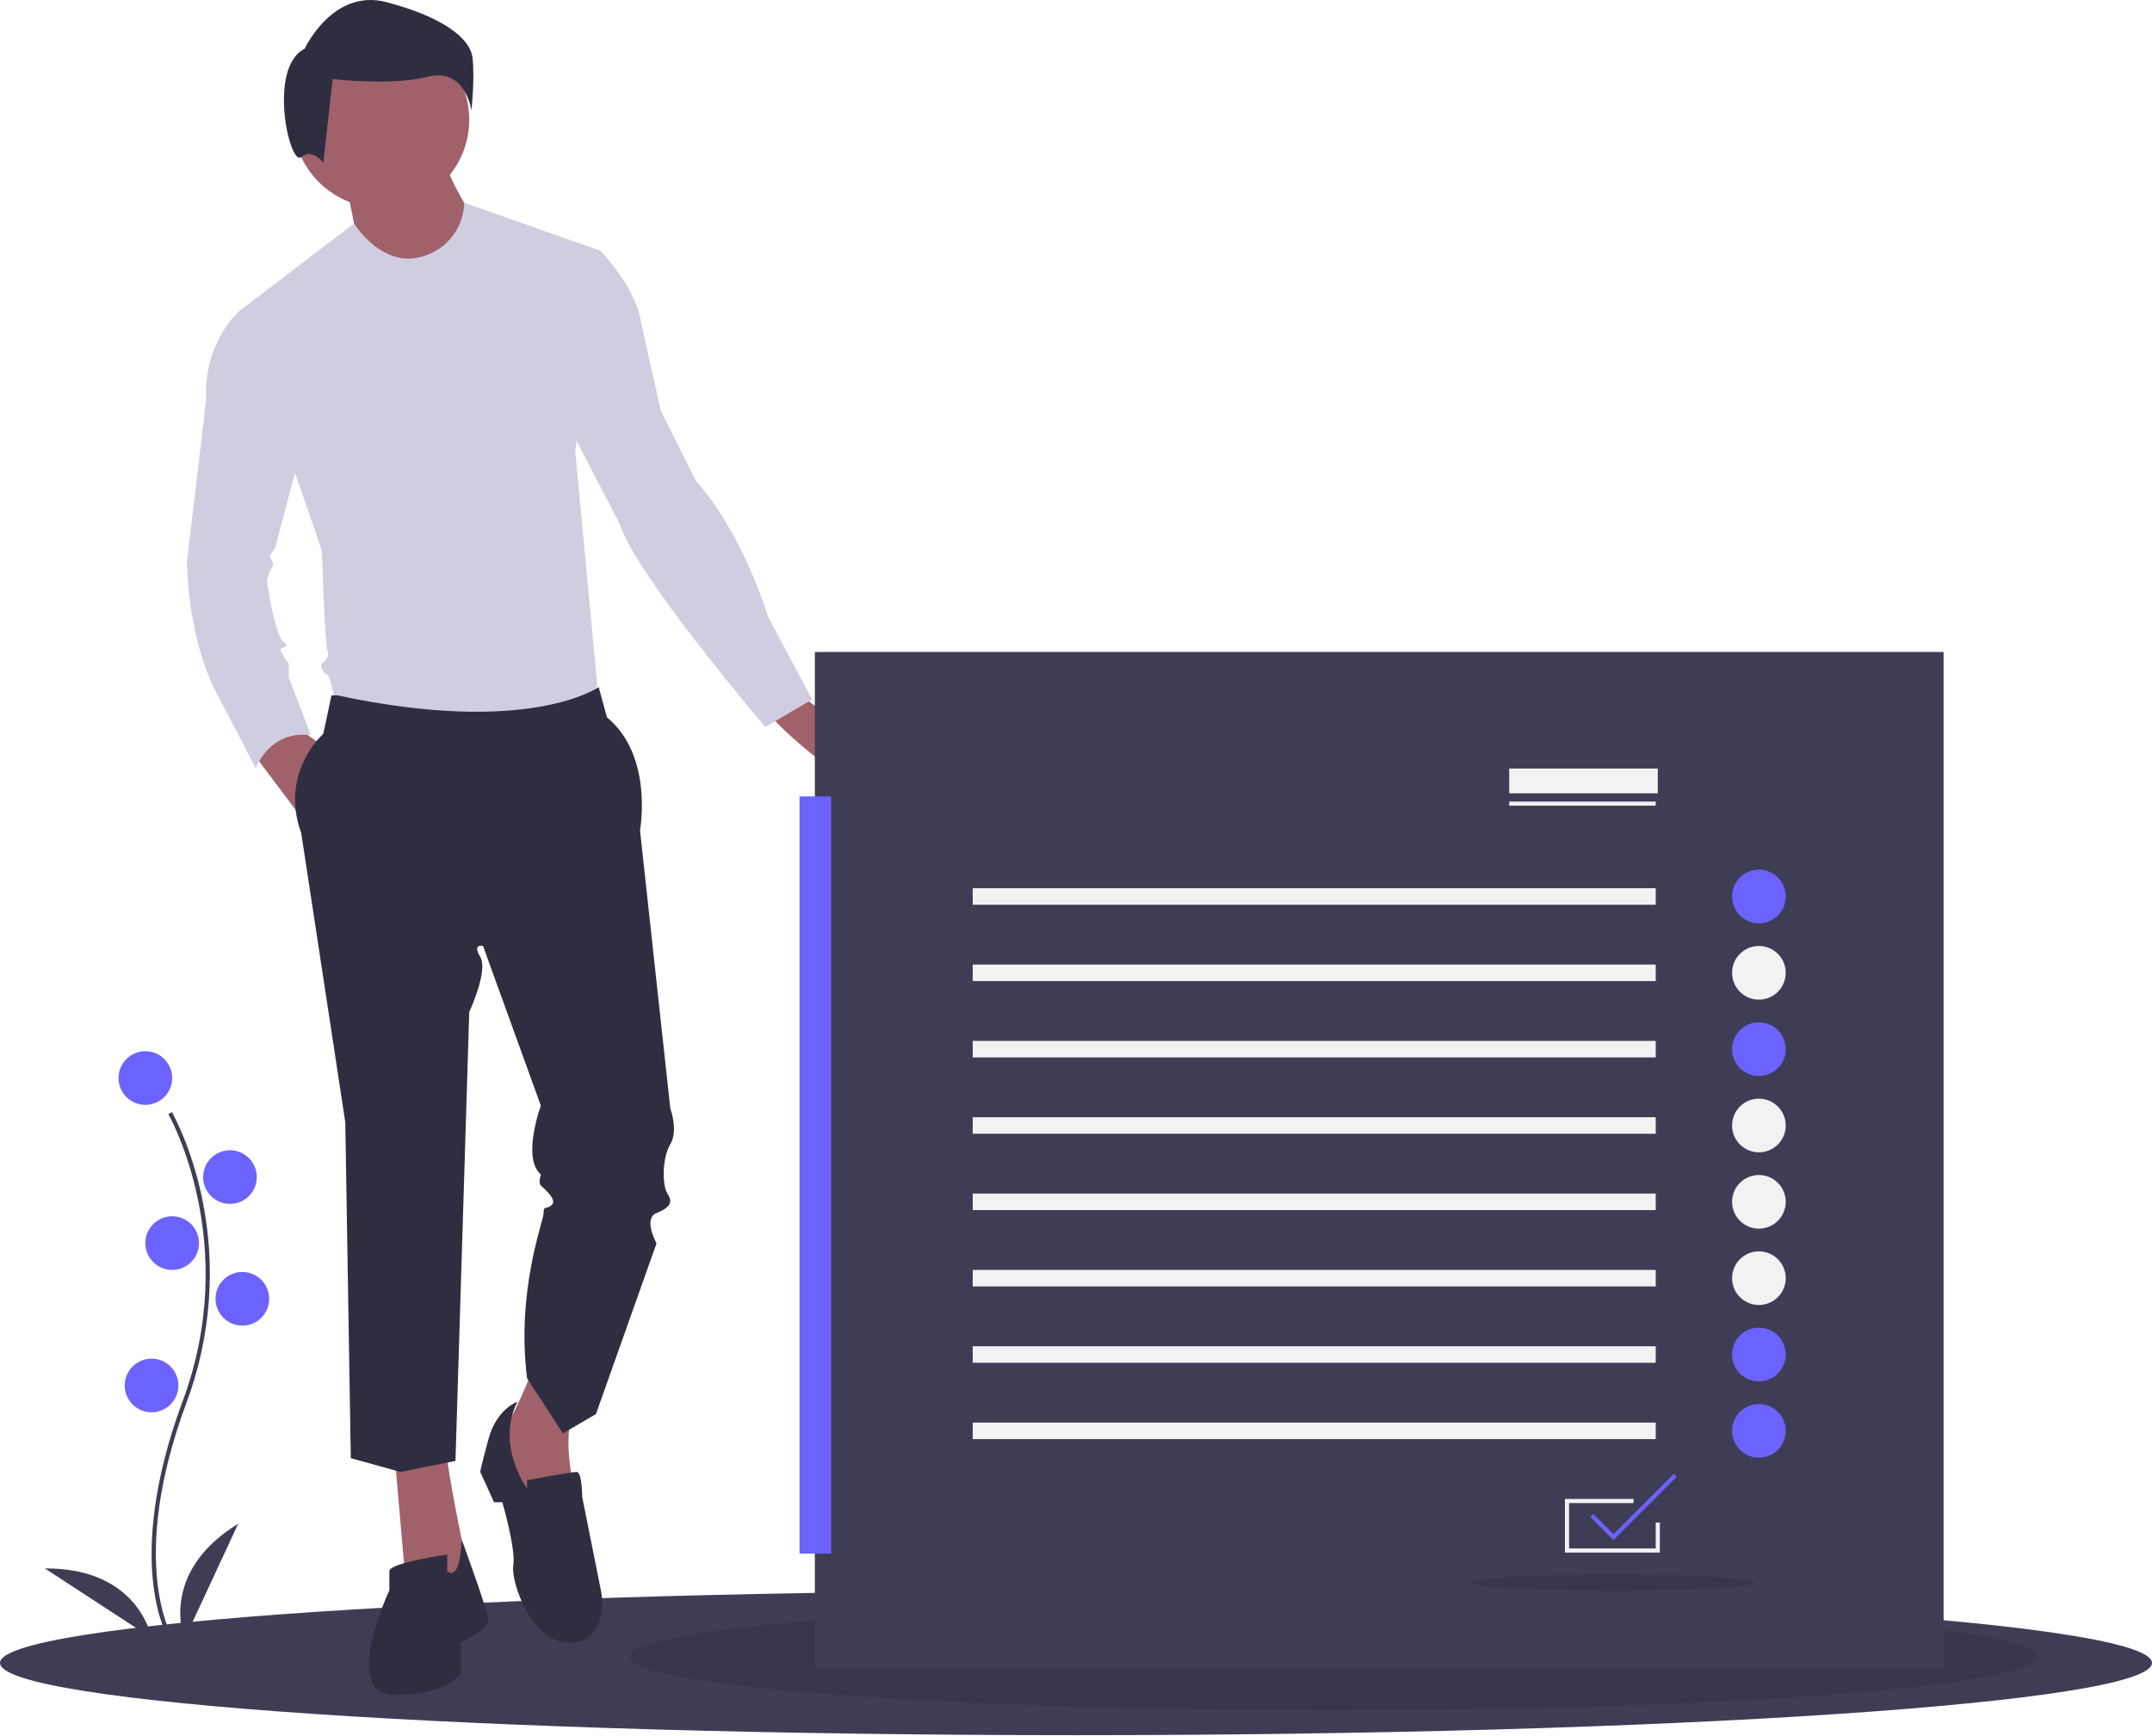
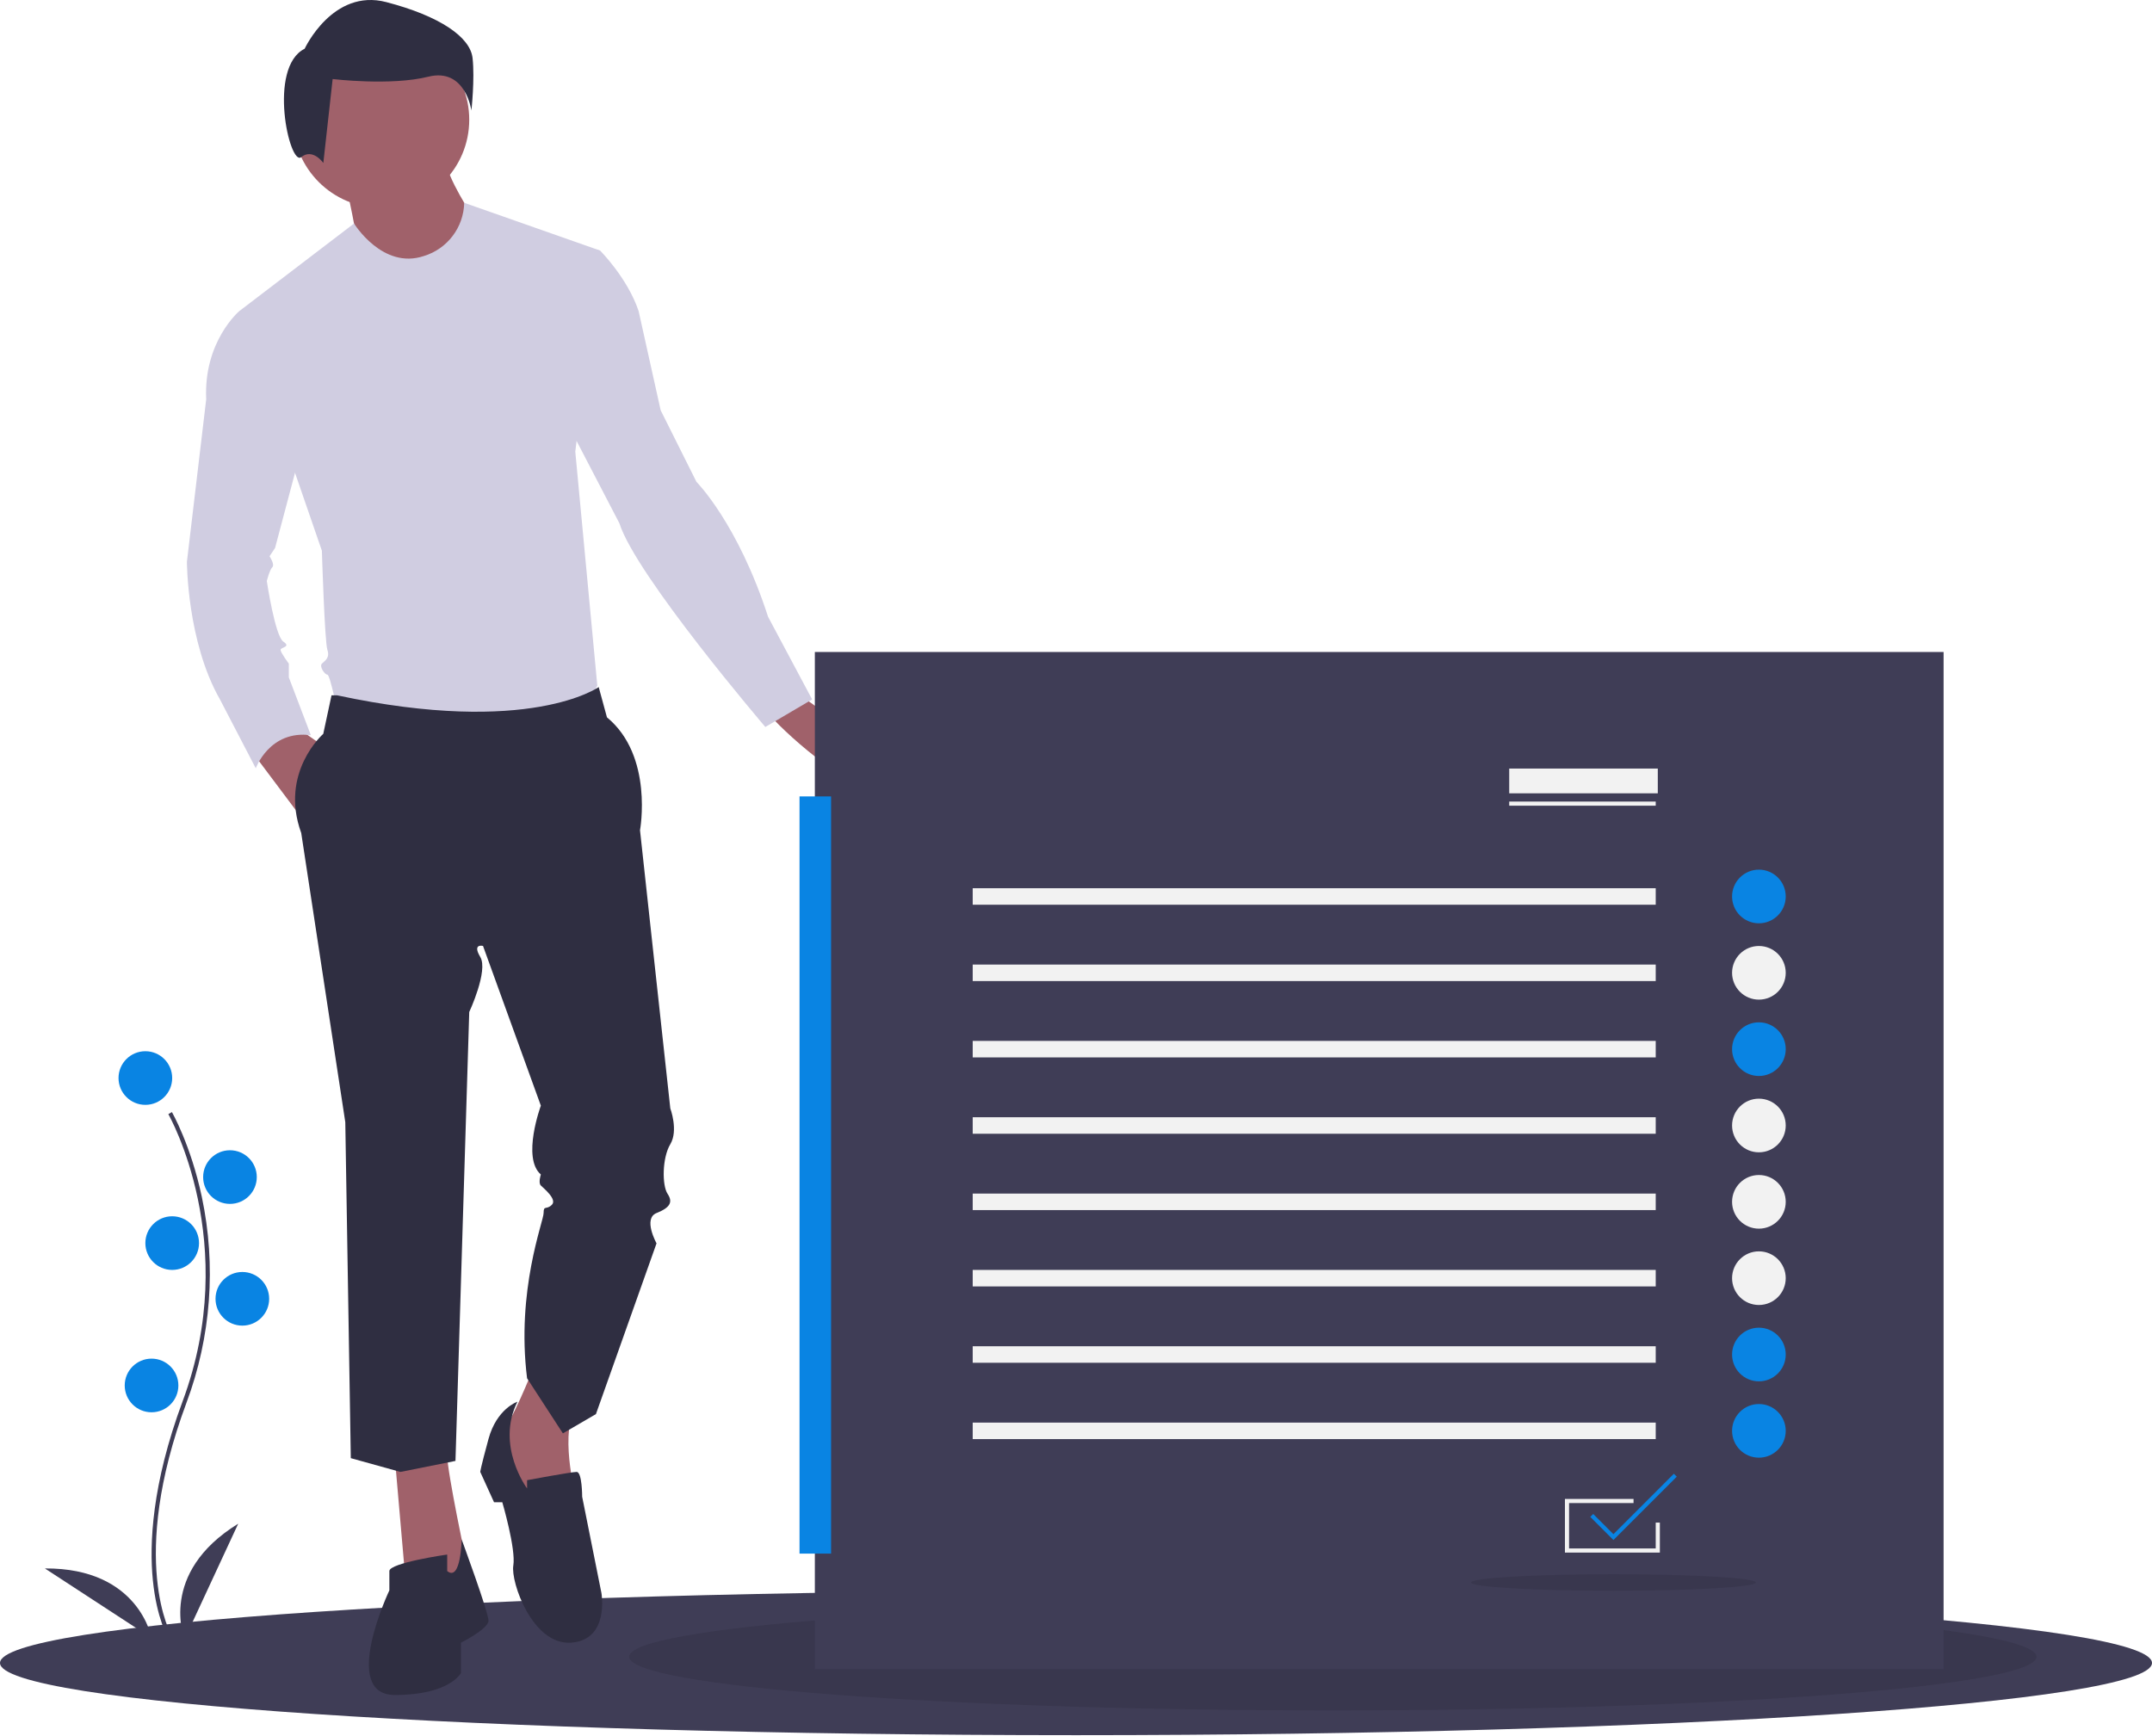
<svg xmlns="http://www.w3.org/2000/svg" id="b90bc34a-8998-4c8b-8538-dc1cb46cfa6d" data-name="Layer 1" width="1042.884" height="841" viewBox="0 0 1042.884 841">
  <ellipse cx="521.442" cy="806" rx="521.442" ry="35" fill="#3f3d56" />
  <ellipse cx="645.884" cy="803" rx="341" ry="26" opacity="0.1" />
  <path d="M269.917,736.233l5.339,61.4,24.026,5.339,5.339-16.017s-9.343-44.048-9.343-52.056Z" transform="translate(-78.55793 -29.5)" fill="#a0616a" />
  <path d="M336.656,693.52s-10.678,26.696-14.683,29.365,12.013,37.374,12.013,37.374l24.026-4.004s-8.009-28.03-1.335-44.048Z" transform="translate(-78.55793 -29.5)" fill="#a0616a" />
  <path d="M329.315,708.87s-10.011,3.337-14.015,18.02-4.004,16.017-4.004,16.017l6.674,14.683h4.004s6.674,22.691,5.339,30.7,9.343,38.709,28.03,37.374,14.683-24.026,14.683-24.026l-9.343-46.717s0-12.013-2.67-12.013-24.026,4.004-24.026,4.004v4.004S318.637,730.227,329.315,708.87Z" transform="translate(-78.55793 -29.5)" fill="#2f2e41" />
  <path d="M295.278,790.959v-8.009s-28.03,4.004-28.03,8.009v9.343s-24.026,50.722,2.67,50.722,32.035-10.678,32.035-10.678V825.664s13.348-6.674,13.348-10.678-13.025-39.377-13.025-39.377S301.952,796.298,295.278,790.959Z" transform="translate(-78.55793 -29.5)" fill="#2f2e41" />
  <circle cx="184.686" cy="58.03" r="42.713" fill="#a0616a" />
  <path d="M246.559,120.232s5.339,25.361,5.339,28.03,25.361,14.683,25.361,14.683l22.691-4.004,8.009-24.026s-13.348-20.022-13.348-28.03Z" transform="translate(-78.55793 -29.5)" fill="#a0616a" />
  <path d="M250.132,137.829s13.779,22.447,33.8,15.773a27.612,27.612,0,0,0,19.586-25.812l65.84,23.142-12.013,97.439,10.678,113.456L360.015,376.51H242.554s-4.004-20.022-5.339-20.022-4.004-4.004-2.67-5.339,4.004-2.67,2.67-6.674-2.67-48.052-2.67-48.052L194.502,180.298Z" transform="translate(-78.55793 -29.5)" fill="#d0cde1" />
  <path d="M199.174,391.86l24.026,32.035s4.004-33.37,9.343-34.704l-13.348-9.343Z" transform="translate(-78.55793 -29.5)" fill="#a0616a" />
  <path d="M466.13,366.499s36.039,22.691,32.035,37.374-45.383-25.361-45.383-26.696S466.13,366.499,466.13,366.499Z" transform="translate(-78.55793 -29.5)" fill="#a0616a" />
  <path d="M241.887,366.499h-2.67l-4.004,18.687s-21.356,18.687-10.678,48.052l21.356,140.152,2.67,162.843,24.026,6.674,26.696-5.339,6.674-217.569s9.343-20.022,5.339-26.696,1.335-5.339,1.335-5.339l28.03,77.417s-9.343,25.361,0,33.37c0,0-1.335,4.004,0,5.339s8.009,6.674,5.339,9.343-4.004,0-4.004,4.004-13.348,37.374-8.009,80.087l17.352,26.696,16.017-9.343,29.365-82.756s-6.674-12.013,0-14.683,8.009-5.339,5.339-9.343-2.67-17.352,1.335-24.026,0-17.352,0-17.352L388.713,431.904s6.674-36.039-16.017-54.726L368.691,362.495S335.322,386.521,241.887,366.499Z" transform="translate(-78.55793 -29.5)" fill="#2f2e41" />
  <path d="M226.203,53.118s13.561-29.383,39.554-22.602,40.684,16.952,41.814,27.122-.565,25.427-.565,25.427-2.825-20.907-20.907-16.386-46.334,1.13-46.334,1.13l-4.52,40.684s-5.085-7.346-10.736-2.825S208.121,62.159,226.203,53.118Z" transform="translate(-78.55793 -29.5)" fill="#2f2e41" />
  <path d="M214.524,180.298H194.502s-17.352,14.683-16.017,42.713l-9.343,78.752s0,38.709,16.017,66.739L202.511,401.871s6.674-18.687,26.696-16.017l-10.678-28.03v-6.674s-4.004-5.339-4.004-6.674,5.339-1.335,1.335-4.004-8.009-29.365-8.009-29.365,1.335-5.339,2.67-6.674-1.335-5.339-1.335-5.339l2.67-4.004,17.352-65.404Z" transform="translate(-78.55793 -29.5)" fill="#d0cde1" />
  <path d="M346.667,146.928l22.691,4.004s13.348,13.348,18.687,29.365l10.678,48.052,17.352,34.704s20.022,20.022,34.704,65.404l21.356,40.043-22.691,13.348s-62.735-73.413-70.743-98.774l-34.704-66.739Z" transform="translate(-78.55793 -29.5)" fill="#d0cde1" />
  <rect x="394.884" y="316" width="547" height="493" fill="#3f3d56" />
-   <rect x="387.456" y="386" width="15.294" height="367" fill="#6c63ff" />
+   <rect x="387.456" y="386" width="15.294" height="367" fill="#0984e3" />
  <rect x="731.384" y="388.5" width="71" height="2" fill="#f2f2f2" />
  <rect x="731.384" y="372.5" width="72" height="12" fill="#f2f2f2" />
  <polygon points="804.384 752.5 758.384 752.5 758.384 726.5 791.634 726.5 791.634 728.5 760.384 728.5 760.384 750.5 802.384 750.5 802.384 737.965 804.384 737.965 804.384 752.5" fill="#f2f2f2" />
  <rect x="471.384" y="430.5" width="331" height="8" fill="#f2f2f2" />
  <rect x="471.384" y="467.5" width="331" height="8" fill="#f2f2f2" />
  <rect x="471.384" y="504.5" width="331" height="8" fill="#f2f2f2" />
  <rect x="471.384" y="541.5" width="331" height="8" fill="#f2f2f2" />
  <rect x="471.384" y="578.5" width="331" height="8" fill="#f2f2f2" />
  <rect x="471.384" y="615.5" width="331" height="8" fill="#f2f2f2" />
  <rect x="471.384" y="652.5" width="331" height="8" fill="#f2f2f2" />
  <rect x="471.384" y="689.5" width="331" height="8" fill="#f2f2f2" />
-   <circle cx="852.384" cy="434.5" r="13" fill="#6c63ff" />
+   <circle cx="852.384" cy="434.5" r="13" fill="#0984e3" />
  <circle cx="852.384" cy="471.5" r="13" fill="#f2f2f2" />
-   <circle cx="852.384" cy="508.5" r="13" fill="#6c63ff" />
+   <circle cx="852.384" cy="508.5" r="13" fill="#0984e3" />
  <circle cx="852.384" cy="545.5" r="13" fill="#f2f2f2" />
  <circle cx="852.384" cy="582.5" r="13" fill="#f2f2f2" />
  <circle cx="852.384" cy="619.5" r="13" fill="#f2f2f2" />
-   <circle cx="852.384" cy="656.5" r="13" fill="#6c63ff" />
-   <circle cx="852.384" cy="693.5" r="13" fill="#6c63ff" />
-   <polygon points="781.884 746.414 770.677 735.207 772.091 733.793 781.884 743.586 811.177 714.293 812.591 715.707 781.884 746.414" fill="#6c63ff" />
+   <circle cx="852.384" cy="656.5" r="13" fill="#0984e3" />
+   <circle cx="852.384" cy="693.5" r="13" fill="#0984e3" />
+   <polygon points="781.884 746.414 770.677 735.207 772.091 733.793 781.884 743.586 811.177 714.293 812.591 715.707 781.884 746.414" fill="#0984e3" />
  <ellipse cx="781.884" cy="767" rx="69" ry="4" opacity="0.1" />
  <path d="M160.146,823.521c-.229-.375-5.641-9.41-7.517-28.172-1.721-17.213-.614-46.227,14.433-86.698,28.506-76.671-6.569-138.533-6.928-139.149l1.73-1.004c.091.156,9.142,15.929,14.488,41.044a179.061,179.061,0,0,1-7.416,99.807c-28.457,76.54-7.301,112.773-7.084,113.131Z" transform="translate(-78.55793 -29.5)" fill="#3f3d56" />
-   <circle cx="70.442" cy="522.5" r="13" fill="#6c63ff" />
-   <circle cx="111.442" cy="570.5" r="13" fill="#6c63ff" />
-   <circle cx="83.442" cy="602.5" r="13" fill="#6c63ff" />
-   <circle cx="117.442" cy="629.5" r="13" fill="#6c63ff" />
-   <circle cx="73.442" cy="671.5" r="13" fill="#6c63ff" />
+   <circle cx="70.442" cy="522.5" r="13" fill="#0984e3" />
+   <circle cx="111.442" cy="570.5" r="13" fill="#0984e3" />
+   <circle cx="83.442" cy="602.5" r="13" fill="#0984e3" />
+   <circle cx="117.442" cy="629.5" r="13" fill="#0984e3" />
+   <circle cx="73.442" cy="671.5" r="13" fill="#0984e3" />
  <path d="M168,824s-13-32,26-56Z" transform="translate(-78.55793 -29.5)" fill="#3f3d56" />
  <path d="M152.012,823.42s-5.916-34.029-51.709-33.738Z" transform="translate(-78.55793 -29.5)" fill="#3f3d56" />
</svg>
